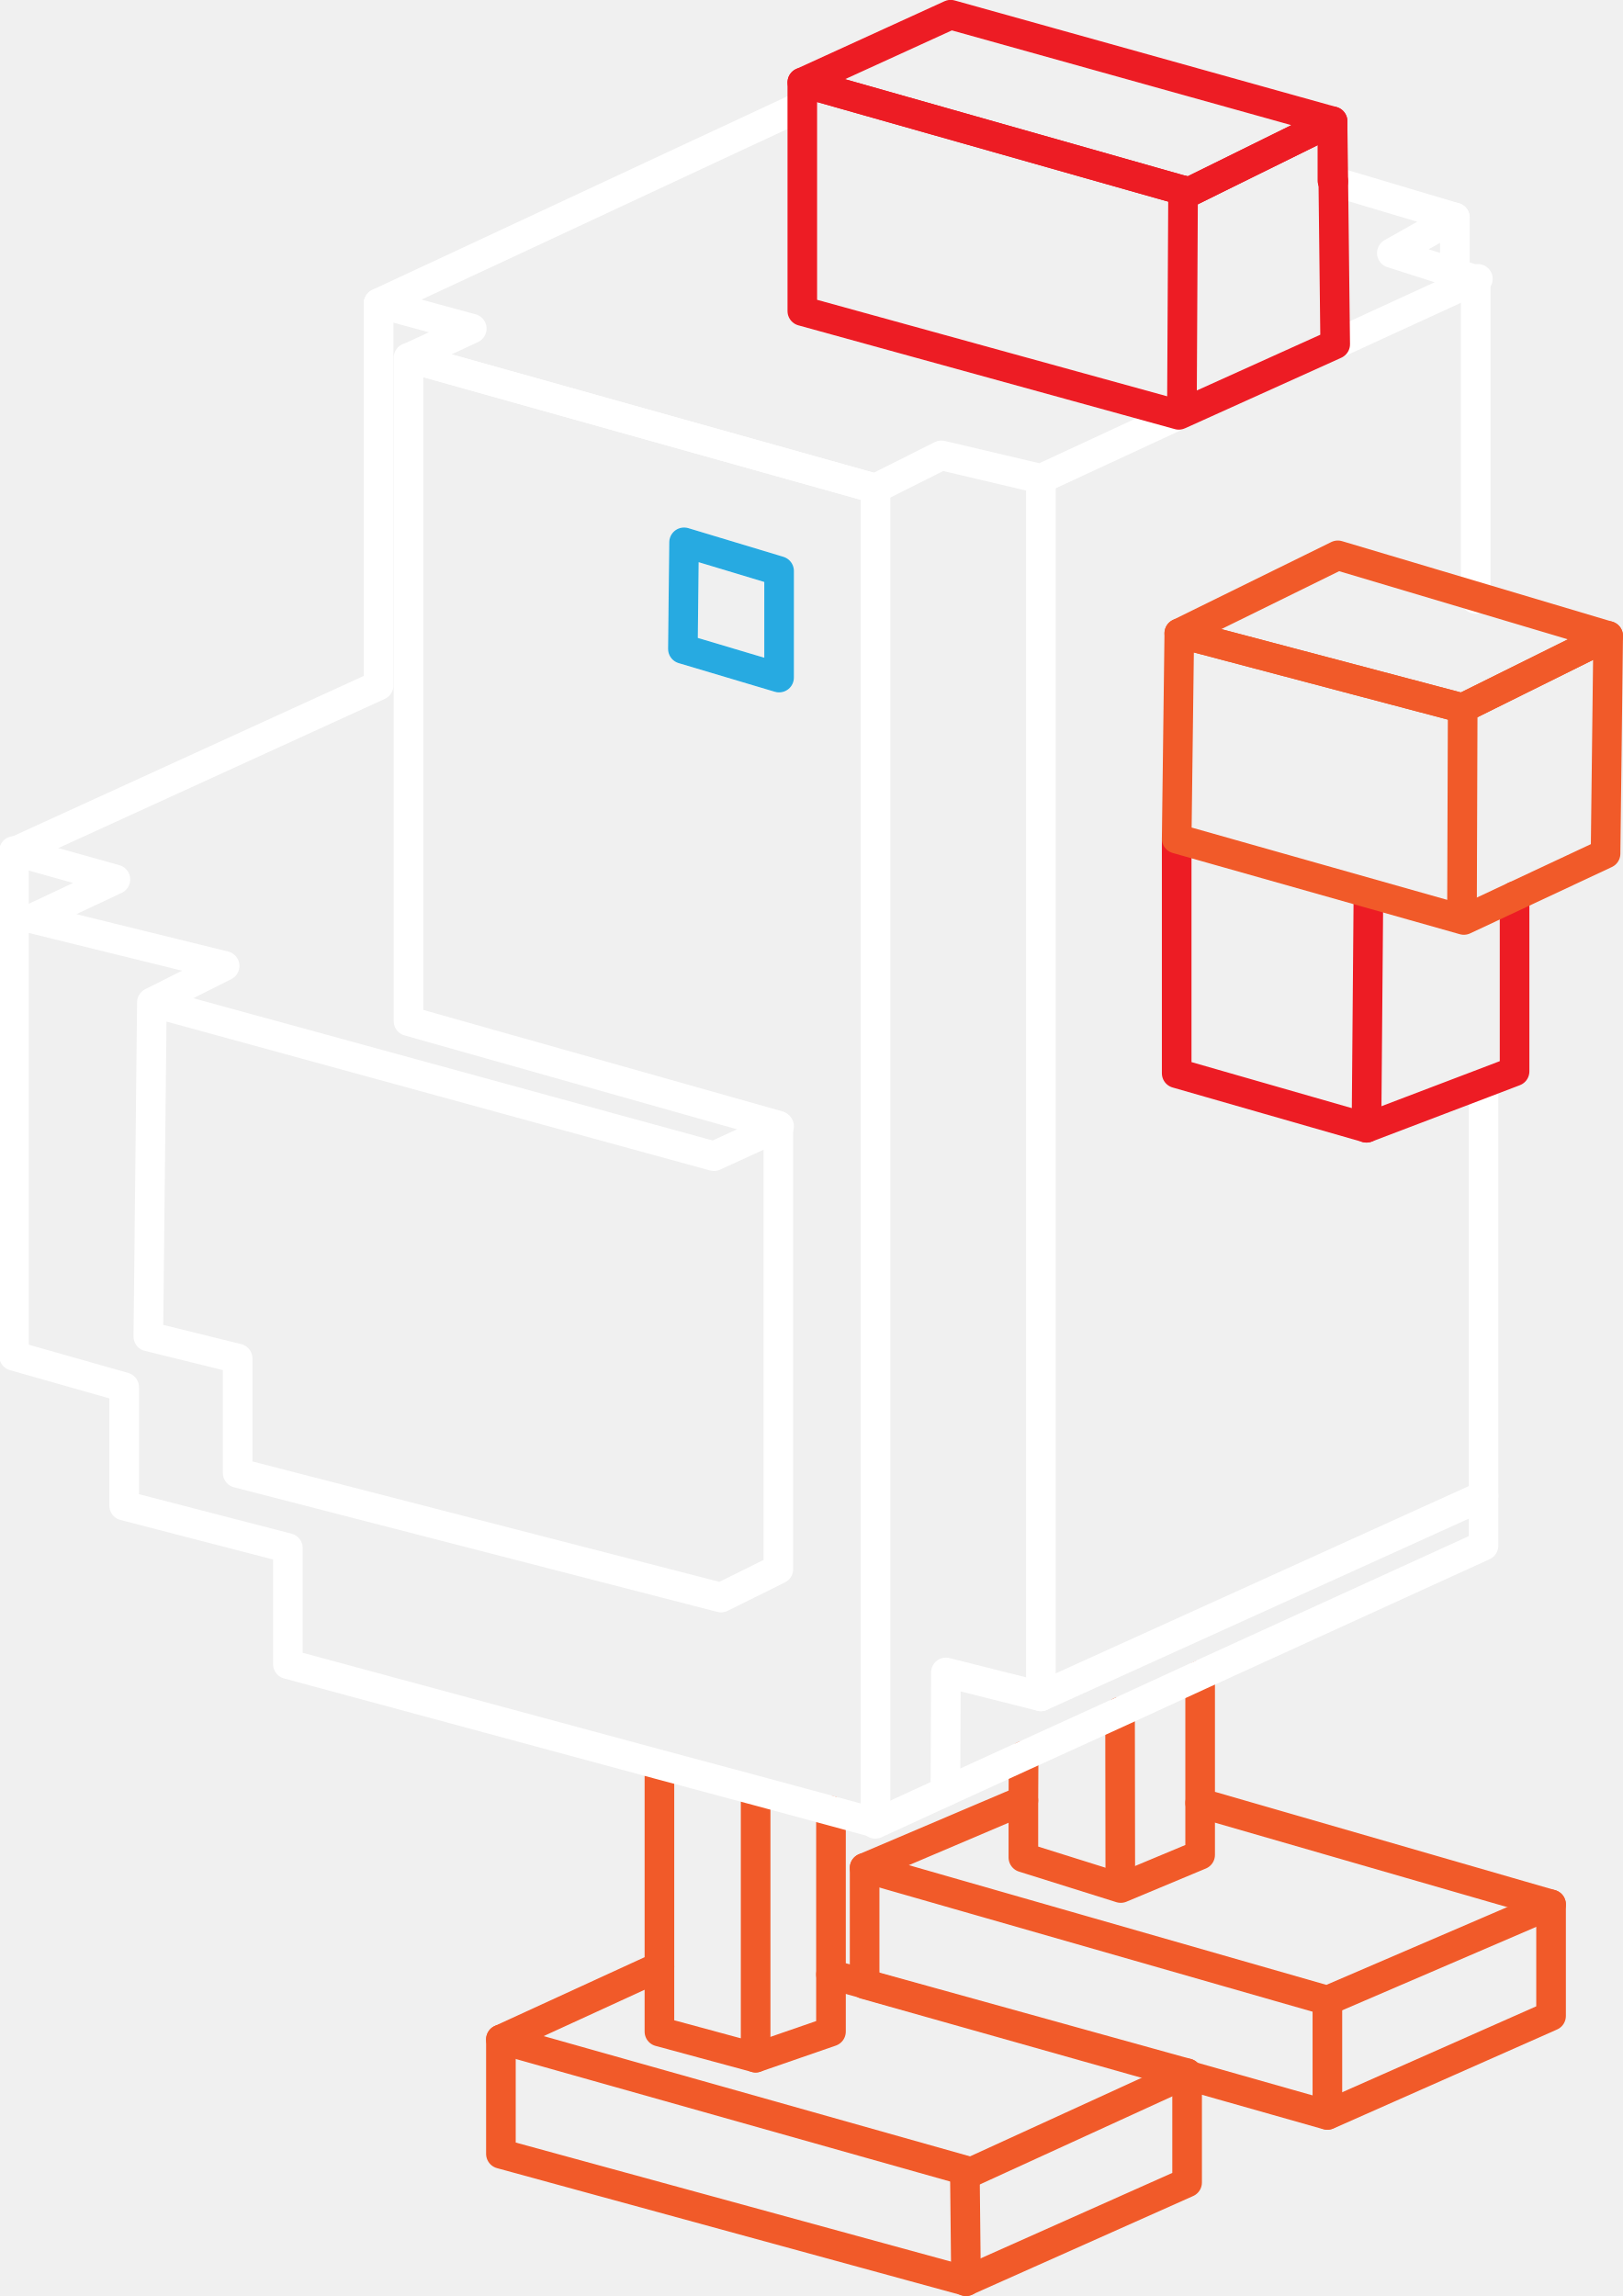
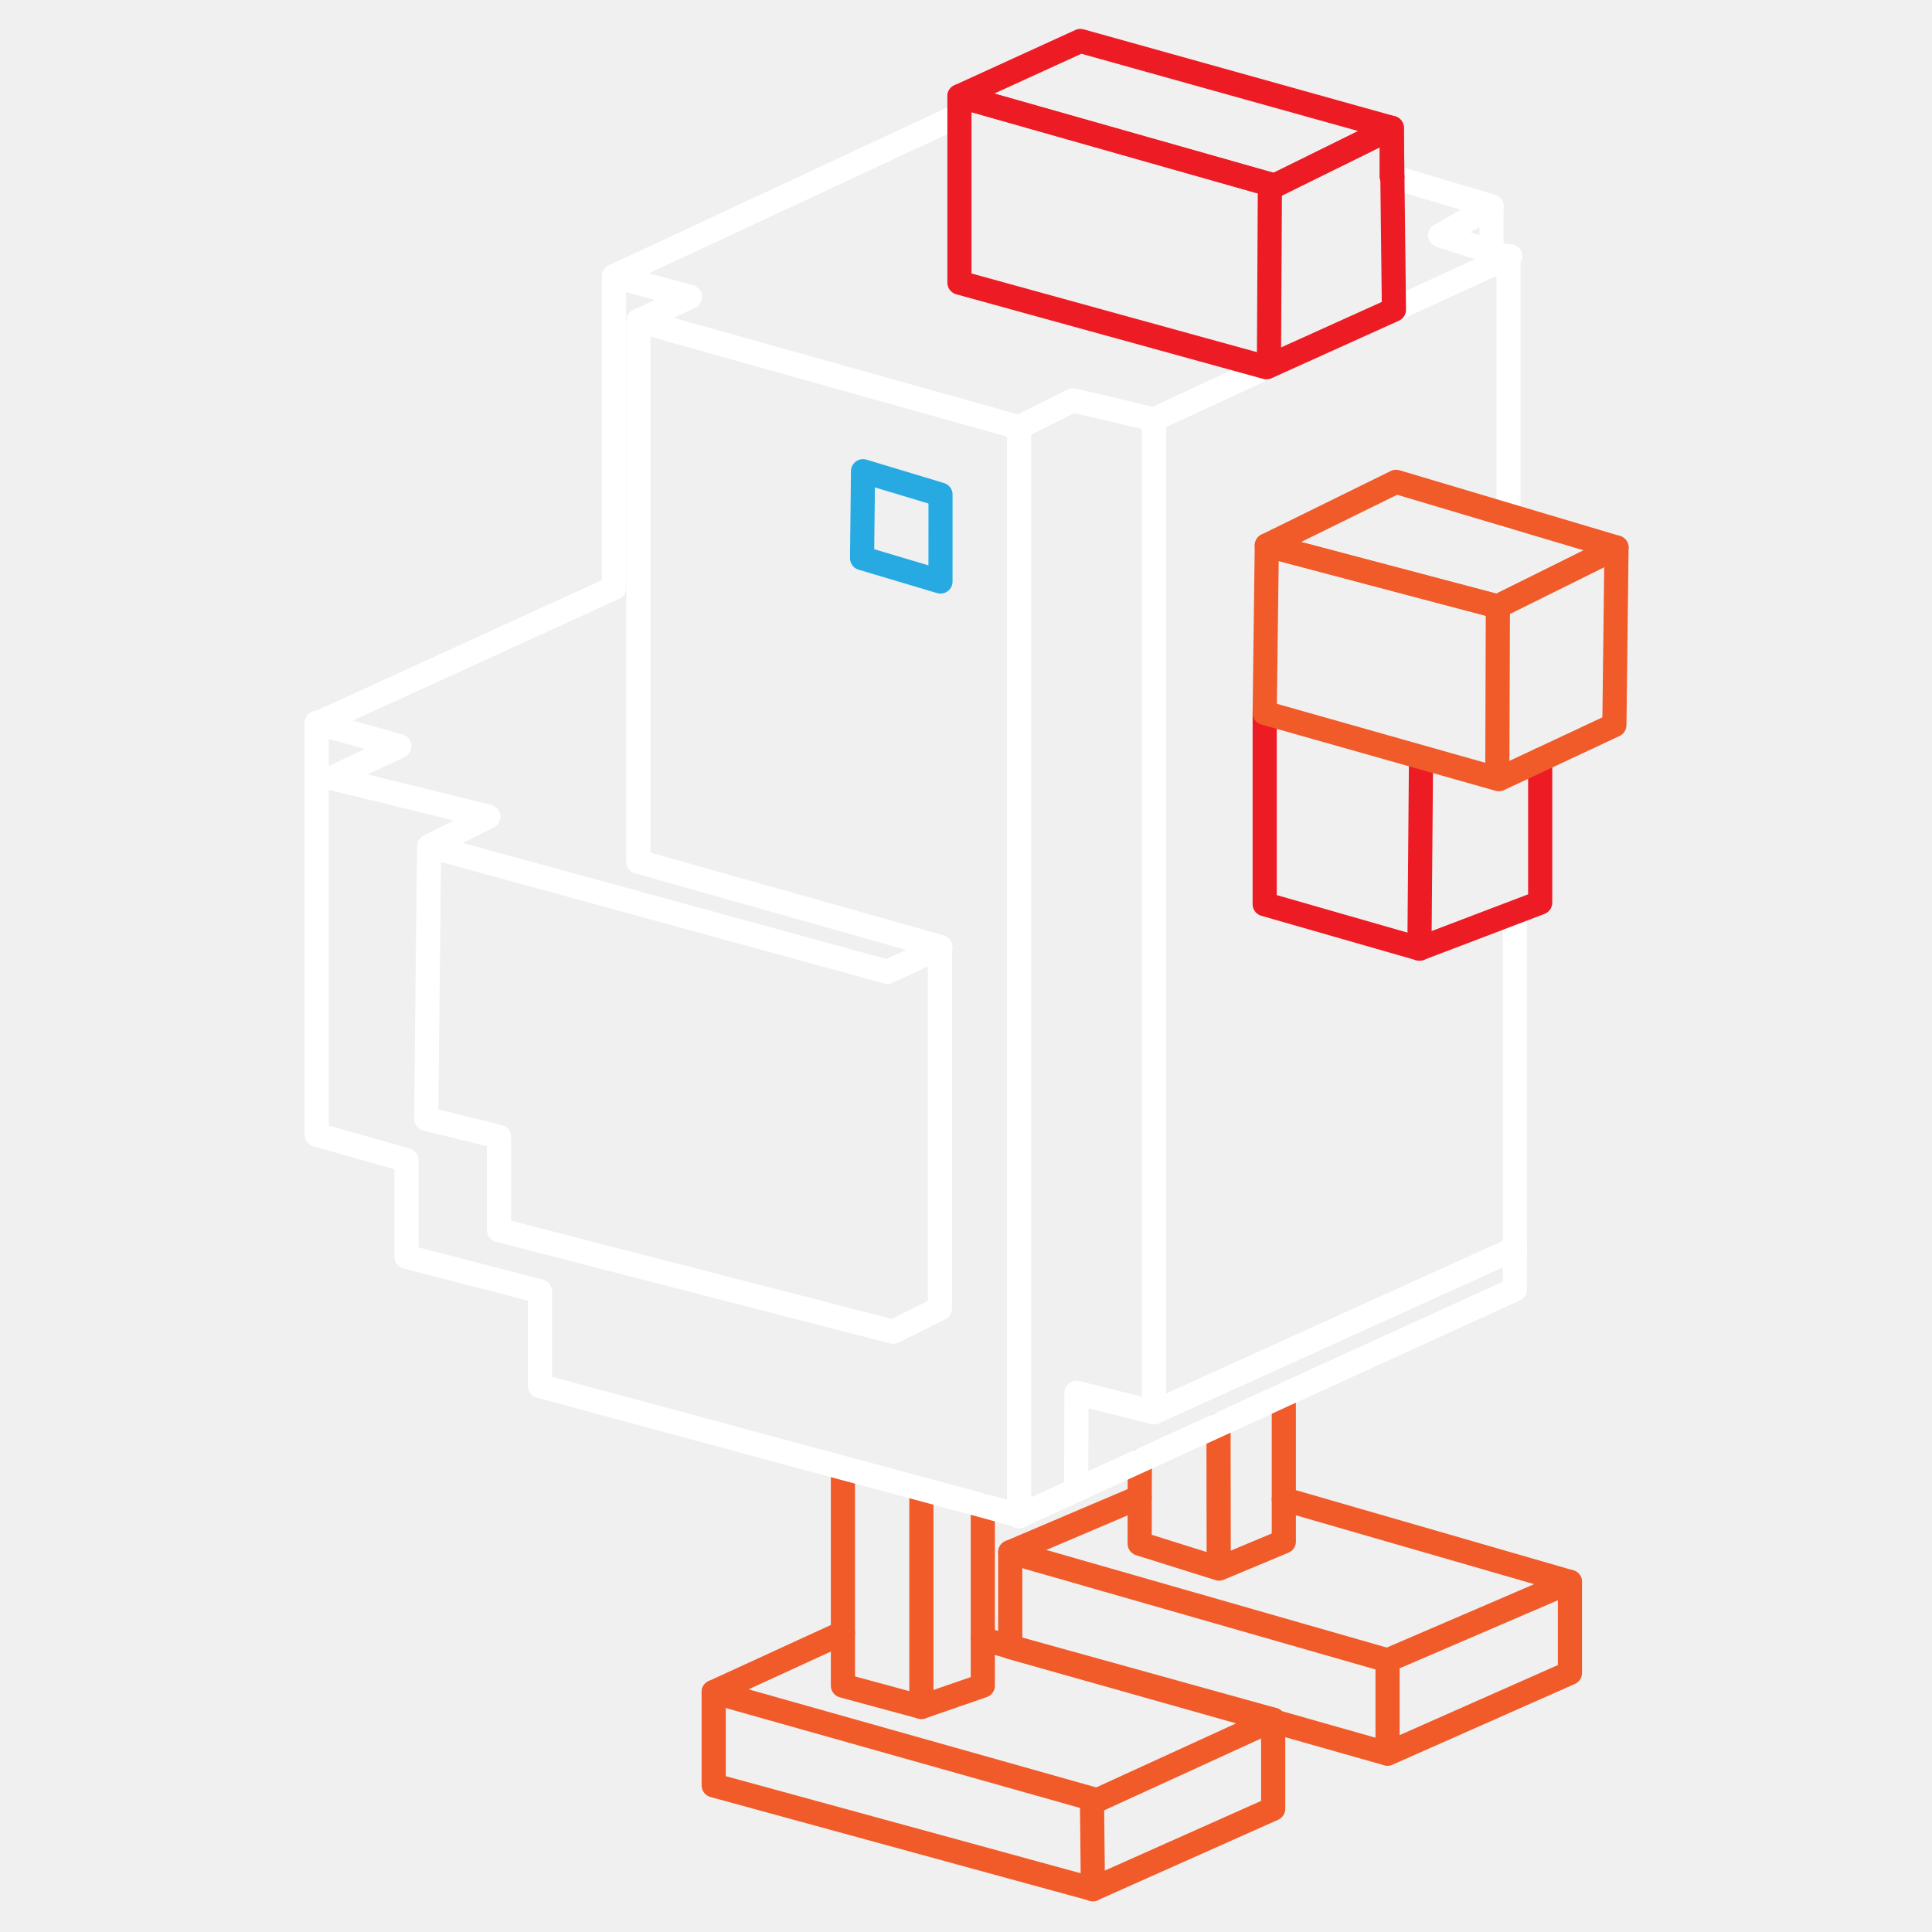
- <svg xmlns="http://www.w3.org/2000/svg" width="68.49" height="96.91" viewBox="0 0 68.49 96.91">
+ <svg xmlns="http://www.w3.org/2000/svg" width="100" height="100" viewBox="-15.8 -1.5 100 100">
  <defs>
    <style>
      .a, .b, .c, .d {
        fill: none;
        stroke-linecap: round;
        stroke-linejoin: round;
        stroke-width: 1.25px;
      }

      .a {
        stroke: #f15a29;
      }

      .b {
        stroke: #fff;
      }

      .c {
        stroke: #ed1c24;
      }

      .d {
        stroke: #27aae1;
      }
    </style>
  </defs>
  <g>
    <polyline class="a" points="27.83 74.52 27.83 83.01 21.14 86.08 21.14 90.91 40.77 96.28 50.1 92.12 50.1 87.51 35.07 83.34 35.07 76.43" />
    <polyline class="a" points="27.83 83.01 27.83 85.75 31.89 86.85 35.07 85.75 35.07 83.34" />
    <polyline class="a" points="21.14 86.08 40.99 91.68 50.1 87.51" />
    <line class="a" x1="31.89" y1="86.85" x2="31.89" y2="75.61" />
    <line class="a" x1="40.77" y1="96.29" x2="40.72" y2="91.62" />
  </g>
  <g>
    <polyline class="a" points="43.2 74.11 43.19 75.99 36.49 78.84 36.49 83.73 36.49 83.75 49.98 87.56 50.1 87.59 56.02 89.27 65.46 85.09 65.46 80.38 50.65 76.1 50.65 70.71" />
    <polyline class="a" points="36.49 78.84 56.02 84.44 65.46 80.38" />
    <polyline class="a" points="43.19 75.99 43.19 78.4 47.3 79.69 50.65 78.29 50.65 76.1" />
    <line class="a" x1="47.28" y1="79.3" x2="47.27" y2="72.25" />
    <line class="a" x1="56.02" y1="84.44" x2="56.02" y2="89.26" />
  </g>
  <g>
    <path class="b" d="M32,16.4v28l15.61,4.41V67.53l-2.42,1.2-20.4-5.26V58.64l-3.77-.93.15-14.1,3.07-1.54-8.12-2,3.51-1.65-4.28-1.2V58.53L20,59.85v5l6.91,1.79v4.9l15.69,4.24,4.06,1.09,3.18.86h0l1.87.51V21.92ZM47.64,29.9l-4.06-1.21.05-4.5,4,1.21Z" transform="translate(-14.76 -1.3)" />
    <polygon class="b" points="49.75 17.51 43.93 20.21 39.73 19.22 36.94 20.62 17.27 15.1 19.91 13.87 15.98 12.8 33.86 4.46 33.86 13.13 49.75 17.51" />
    <polyline class="b" points="15.98 12.8 15.98 28.93 0.62 35.95" />
    <polyline class="b" points="62.28 25.28 62.28 25.18 62.28 11.81 62.27 11.81 62.27 11.81 61.4 11.53 58.74 10.68 61.4 9.18 56.27 7.65 56.27 7.65" />
    <polyline class="b" points="56.24 5.34 56.24 5.12 40.12 0.62 33.86 3.48" />
    <polyline class="b" points="36.94 76.98 39.9 75.62 39.9 75.62 43.2 74.11 47.28 72.25 50.65 70.7 62.61 65.24 62.61 63.13 62.61 45.72" />
    <polyline class="b" points="62.37 11.77 62.27 11.81 62.27 11.81 56.35 14.53 56.35 14.53" />
    <polyline class="b" points="39.9 75.62 39.9 75.62 39.92 70.59 43.93 71.6 43.93 20.21" />
    <line class="b" x1="62.61" y1="63.13" x2="43.93" y2="71.6" />
    <polyline class="b" points="6.44 42.31 30.13 48.8 32.88 47.54" />
    <line class="b" x1="61.4" y1="11.53" x2="61.4" y2="9.18" />
  </g>
  <g>
    <polyline class="c" points="63.92 37.83 63.92 45.22 62.61 45.72 57.67 47.6 49.66 45.3 49.66 35.4" />
    <line class="c" x1="57.67" y1="47.6" x2="57.75" y2="37.98" />
  </g>
  <g>
    <polygon class="a" points="67.87 26.84 61.72 29.89 49.77 26.73 56.46 23.44 67.87 26.84" />
    <polygon class="a" points="67.87 26.84 67.76 36.03 61.78 38.83 49.66 35.4 49.77 26.73 61.72 29.89 67.87 26.84" />
    <line class="a" x1="61.7" y1="38.77" x2="61.73" y2="30.02" />
  </g>
  <polygon class="d" points="32.88 24.1 32.88 28.6 28.82 27.39 28.87 22.89 32.88 24.1" />
  <g>
    <polygon class="c" points="56.35 14.53 49.75 17.51 33.86 13.13 33.86 3.48 49.93 8.04 50.18 8.11 56.24 5.12 56.24 5.34 56.24 7.64 56.27 7.65 56.35 14.53" />
    <polygon class="c" points="40.12 0.62 56.24 5.12 50.18 8.11 49.93 8.04 33.86 3.48 40.12 0.62" />
    <polygon class="c" points="56.27 7.65 56.24 7.64 56.24 5.34 56.27 7.65" />
    <line class="c" x1="49.93" y1="8.03" x2="49.88" y2="17.38" />
  </g>
</svg>
